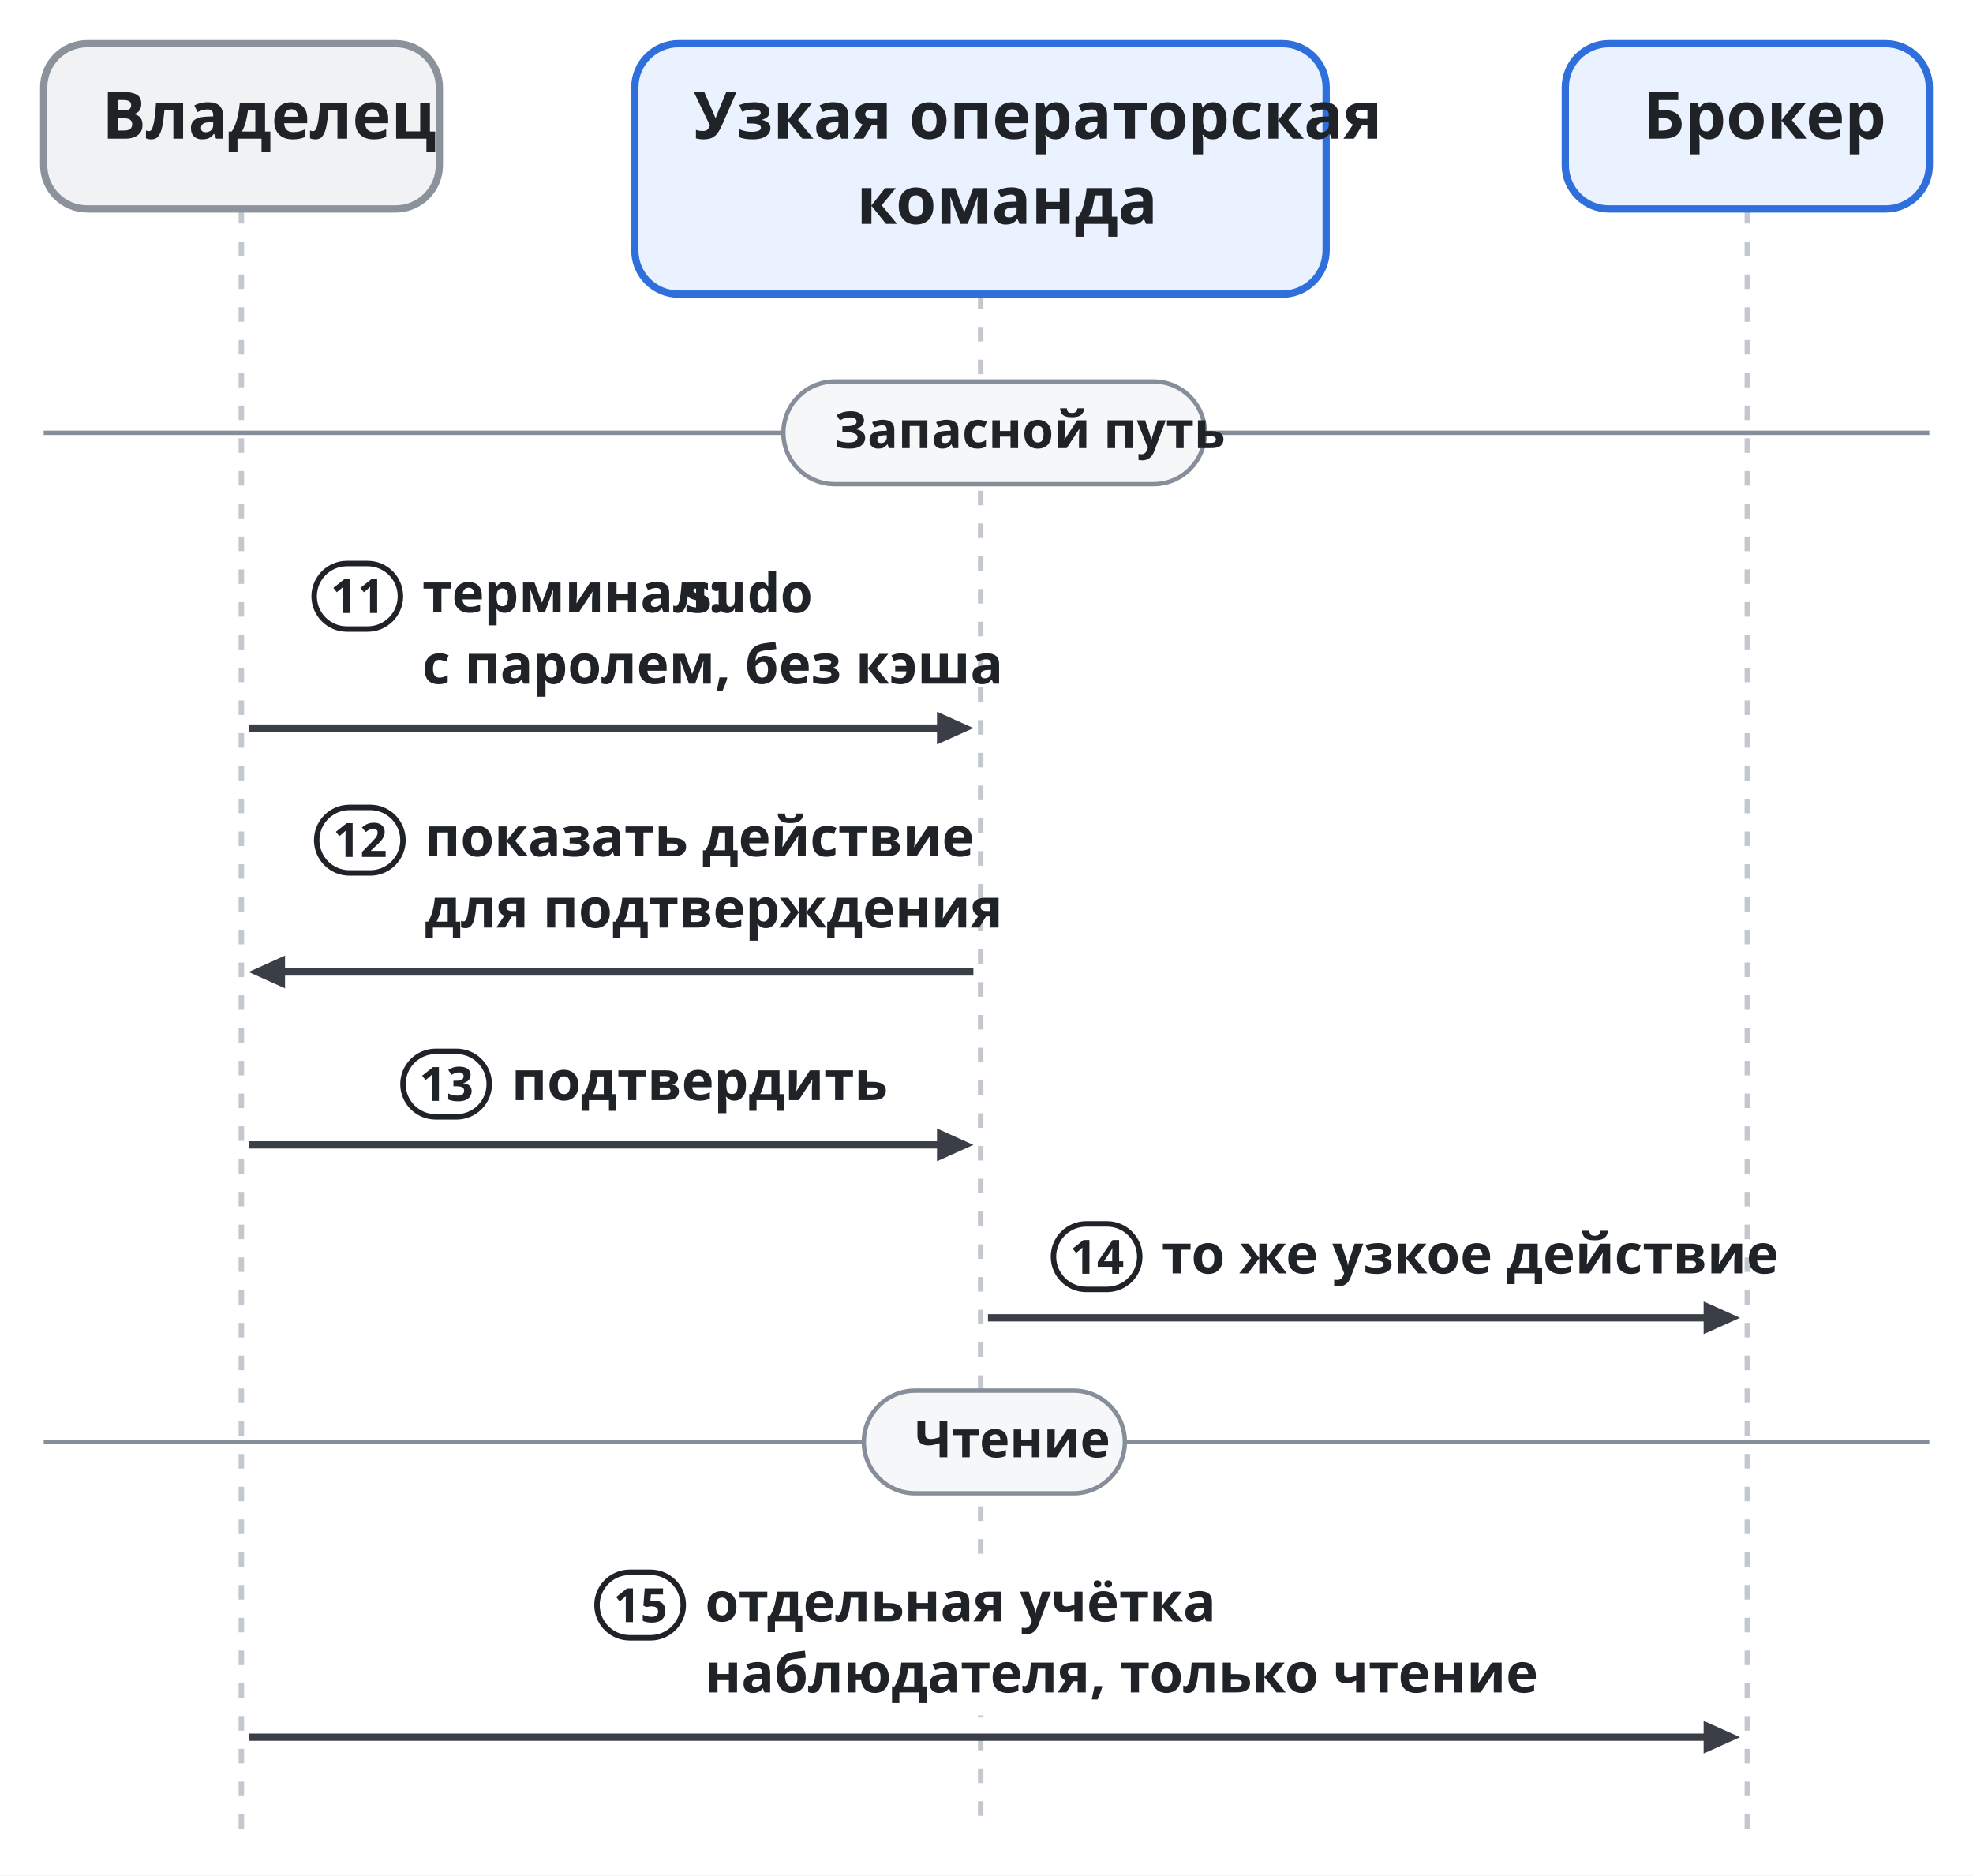
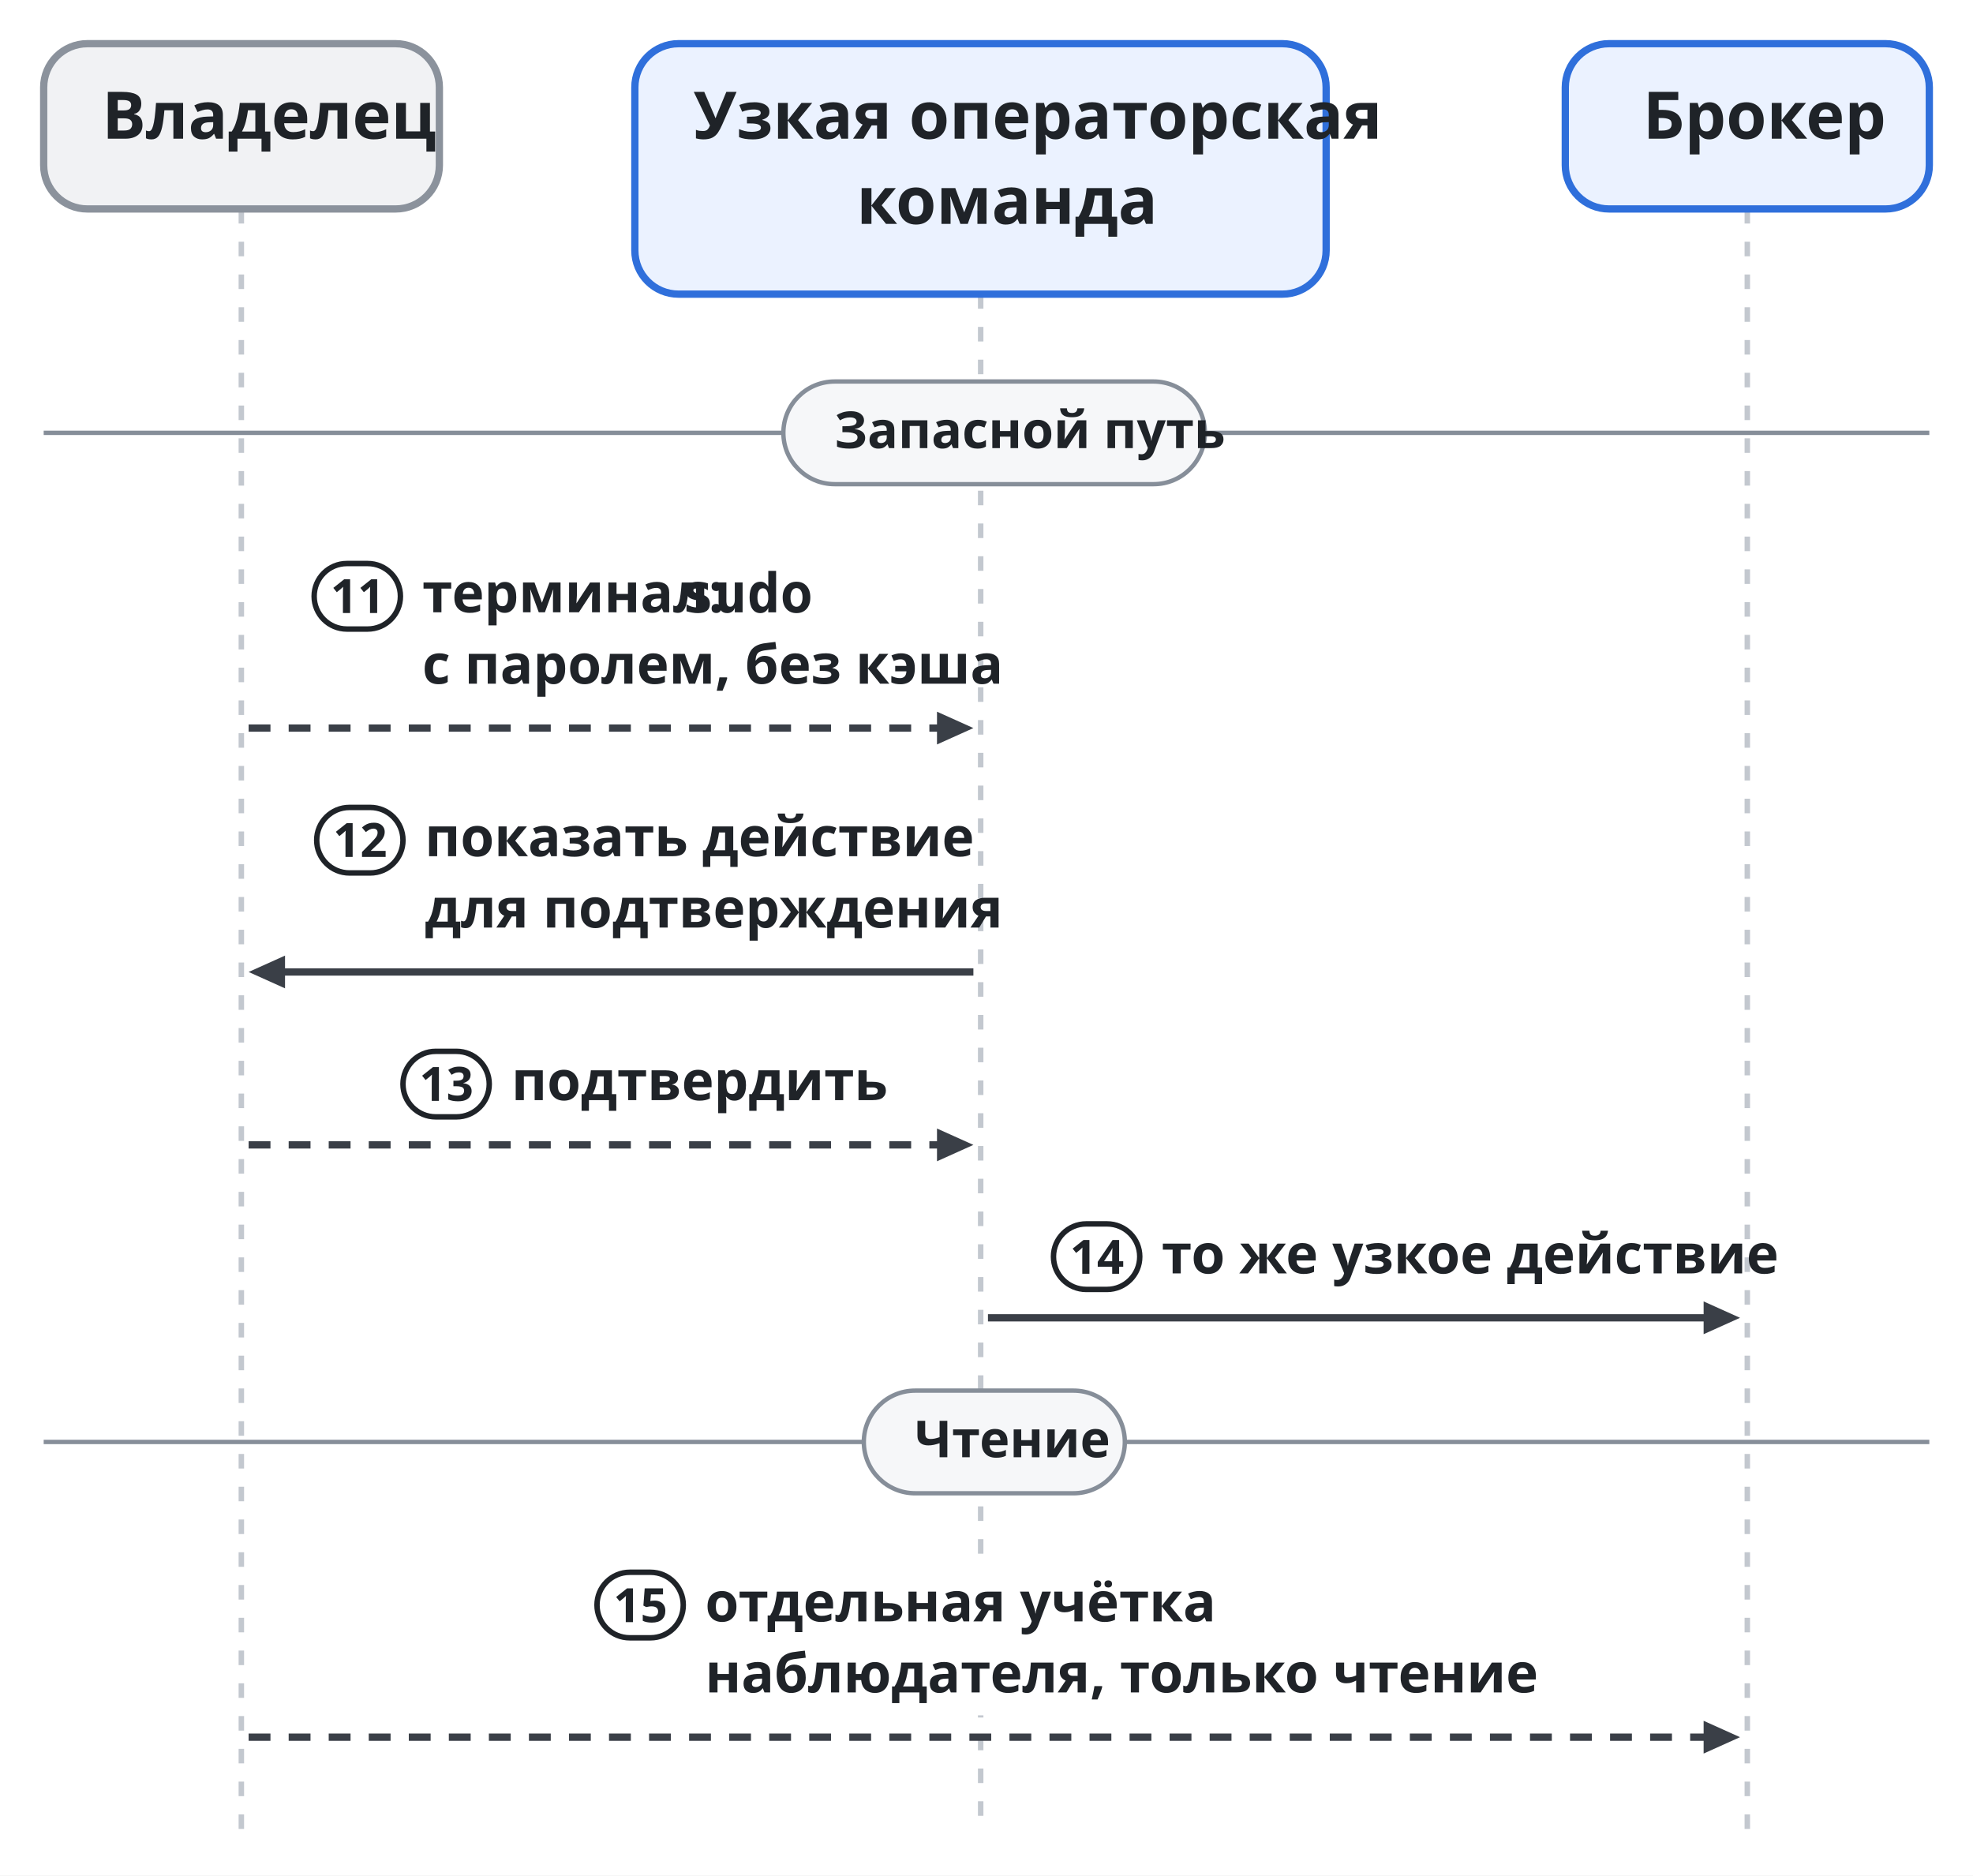
<svg xmlns="http://www.w3.org/2000/svg" width="542" height="515.2" viewBox="0 0 542 515.2">
  <rect width="542" height="515.2" fill="#ffffff" />
  <g transform="translate(12 12)">
    <g transform="translate(54.3 0)">
      <line x1="0" y1="45.4" x2="0" y2="491.2" stroke="#c3c8cf" stroke-width="1.5" stroke-dasharray="4 5" />
      <line x1="203.1" y1="68.8" x2="203.1" y2="491.2" stroke="#c3c8cf" stroke-width="1.5" stroke-dasharray="4 5" />
      <line x1="413.7" y1="45.4" x2="413.7" y2="491.2" stroke="#c3c8cf" stroke-width="1.5" stroke-dasharray="4 5" />
      <rect x="-54.3" y="0" width="108.7" height="45.4" rx="12" fill="#f1f2f4" stroke="#8b929c" stroke-width="2" class="box" data-id="owner" />
      <text x="-38.3" y="26.1" font-size="18" fill="#1f2328">
        <tspan font-family="PT Sans, sans-serif" font-weight="bold">Владелец</tspan>
      </text>
      <rect x="108.1" y="0" width="189.9" height="68.8" rx="12" fill="#ebf2ff" stroke="#2f6fdb" stroke-width="2" class="box" data-id="command" />
      <text x="124.1" y="26.1" font-size="18" fill="#1f2328">
        <tspan font-family="PT Sans, sans-serif" font-weight="bold">Узкая операторская</tspan>
      </text>
      <text x="169" y="49.5" font-size="18" fill="#1f2328">
        <tspan font-family="PT Sans, sans-serif" font-weight="bold">команда</tspan>
      </text>
      <rect x="363.7" y="0" width="100" height="45.4" rx="12" fill="#ebf2ff" stroke="#2f6fdb" stroke-width="2" class="box" data-id="broker" />
      <text x="385" y="26.1" font-size="18" fill="#1f2328">
        <tspan font-family="PT Sans, sans-serif" font-weight="bold">Брокер</tspan>
      </text>
      <line x1="-54.3" y1="106.9" x2="463.7" y2="106.9" stroke="#868e99" stroke-width="1.2" />
      <rect x="148.9" y="92.8" width="115.8" height="28.2" rx="14.1" fill="#f6f7f9" stroke="#868e99" stroke-width="1.2" class="plate" />
      <text x="162.9" y="111.1" font-size="14" fill="#1f2328">
        <tspan font-family="PT Sans, sans-serif" font-weight="bold">Запасной путь</tspan>
      </text>
-       <path d="M 2 188 L 195.1 188" fill="none" stroke="#3a3f47" stroke-width="2" class="edge" data-from="owner" data-to="command" data-edge="m1" />
+       <path d="M 2 188 L 195.1 188" fill="none" stroke="#3a3f47" stroke-width="2" stroke-dasharray="6 5" class="edge" data-from="owner" data-to="command" data-edge="m1" />
      <polygon points="201.1,188 191.1,183.5 191.1,192.5" fill="#3a3f47" />
      <rect x="16" y="141" width="171.1" height="41" fill="#ffffff" class="plate" />
      <g class="label" data-edge="m1">
        <rect x="20" y="142.8" width="23.7" height="18" rx="9" fill="#ffffff" stroke="#1f2328" stroke-width="1.5" class="step" />
        <text x="24.5" y="156.4" font-size="13" fill="#1f2328">
          <tspan font-family="PT Sans, sans-serif" font-weight="bold">11</tspan>
        </text>
        <text x="49.7" y="156.2" font-size="15" fill="#1f2328">
          <tspan font-family="PT Sans, sans-serif" font-weight="bold">терминал:</tspan>
          <tspan x="120.9" font-family="PT Mono, monospace" font-weight="bold">sudo</tspan>
        </text>
        <text x="49.7" y="175.8" font-size="15" fill="#1f2328">
          <tspan font-family="PT Sans, sans-serif" font-weight="bold">с паролем, без кэша</tspan>
        </text>
      </g>
      <path d="M 201.1 255 L 8 255" fill="none" stroke="#3a3f47" stroke-width="2" class="edge" data-from="command" data-to="owner" data-edge="m2" />
      <polygon points="2,255 12,259.5 12,250.5" fill="#3a3f47" />
      <rect x="16.7" y="208" width="169.8" height="41" fill="#ffffff" class="plate" />
      <g class="label" data-edge="m2">
        <rect x="20.7" y="209.8" width="23.7" height="18" rx="9" fill="#ffffff" stroke="#1f2328" stroke-width="1.5" class="step" />
        <text x="25.2" y="223.4" font-size="13" fill="#1f2328">
          <tspan font-family="PT Sans, sans-serif" font-weight="bold">12</tspan>
        </text>
        <text x="50.4" y="223.2" font-size="15" fill="#1f2328">
          <tspan font-family="PT Sans, sans-serif" font-weight="bold">показать действие</tspan>
        </text>
        <text x="50.4" y="242.8" font-size="15" fill="#1f2328">
          <tspan font-family="PT Sans, sans-serif" font-weight="bold">для подтверждения</tspan>
        </text>
      </g>
-       <path d="M 2 302.5 L 195.1 302.5" fill="none" stroke="#3a3f47" stroke-width="2" class="edge" data-from="owner" data-to="command" data-edge="m3" />
+       <path d="M 2 302.5 L 195.1 302.5" fill="none" stroke="#3a3f47" stroke-width="2" stroke-dasharray="6 5" class="edge" data-from="owner" data-to="command" data-edge="m3" />
      <polygon points="201.1,302.5 191.1,298 191.1,307" fill="#3a3f47" />
      <rect x="40.4" y="275" width="122.2" height="21.5" fill="#ffffff" class="plate" />
      <g class="label" data-edge="m3">
        <rect x="44.4" y="276.8" width="23.7" height="18" rx="9" fill="#ffffff" stroke="#1f2328" stroke-width="1.5" class="step" />
        <text x="48.9" y="290.4" font-size="13" fill="#1f2328">
          <tspan font-family="PT Sans, sans-serif" font-weight="bold">13</tspan>
        </text>
        <text x="74.2" y="290.2" font-size="15" fill="#1f2328">
          <tspan font-family="PT Sans, sans-serif" font-weight="bold">подтвердить</tspan>
        </text>
      </g>
      <path d="M 205.1 350 L 405.7 350" fill="none" stroke="#3a3f47" stroke-width="2" class="edge" data-from="command" data-to="broker" data-edge="m4" />
      <polygon points="411.7,350 401.7,345.5 401.7,354.5" fill="#3a3f47" />
      <rect x="219.1" y="322.5" width="178.6" height="21.5" fill="#ffffff" class="plate" />
      <g class="label" data-edge="m4">
        <rect x="223.1" y="324.2" width="23.7" height="18" rx="9" fill="#ffffff" stroke="#1f2328" stroke-width="1.5" class="step" />
        <text x="227.6" y="337.9" font-size="13" fill="#1f2328">
          <tspan font-family="PT Sans, sans-serif" font-weight="bold">14</tspan>
        </text>
        <text x="252.8" y="337.8" font-size="15" fill="#1f2328">
          <tspan font-family="PT Sans, sans-serif" font-weight="bold">то же узкое действие</tspan>
        </text>
      </g>
      <line x1="-54.3" y1="384.1" x2="463.7" y2="384.1" stroke="#868e99" stroke-width="1.2" />
      <rect x="171" y="370" width="71.7" height="28.2" rx="14.1" fill="#f6f7f9" stroke="#868e99" stroke-width="1.2" class="plate" />
      <text x="185" y="388.3" font-size="14" fill="#1f2328">
        <tspan font-family="PT Sans, sans-serif" font-weight="bold">Чтение</tspan>
      </text>
-       <path d="M 2 465.2 L 405.7 465.2" fill="none" stroke="#3a3f47" stroke-width="2" class="edge" data-from="owner" data-to="broker" data-edge="m6" />
+       <path d="M 2 465.2 L 405.7 465.2" fill="none" stroke="#3a3f47" stroke-width="2" stroke-dasharray="6 5" class="edge" data-from="owner" data-to="broker" data-edge="m6" />
      <polygon points="411.7,465.2 401.7,460.7 401.7,469.7" fill="#3a3f47" />
      <rect x="93.7" y="418.2" width="226.3" height="41" fill="#ffffff" class="plate" />
      <g class="label" data-edge="m6">
        <rect x="97.7" y="419.9" width="23.7" height="18" rx="9" fill="#ffffff" stroke="#1f2328" stroke-width="1.5" class="step" />
        <text x="102.2" y="433.6" font-size="13" fill="#1f2328">
          <tspan font-family="PT Sans, sans-serif" font-weight="bold">15</tspan>
        </text>
        <text x="127.4" y="433.4" font-size="15" fill="#1f2328">
          <tspan font-family="PT Sans, sans-serif" font-weight="bold">отдельная учётка</tspan>
        </text>
        <text x="127.4" y="452.9" font-size="15" fill="#1f2328">
          <tspan font-family="PT Sans, sans-serif" font-weight="bold">наблюдателя, только чтение</tspan>
        </text>
      </g>
    </g>
  </g>
</svg>
